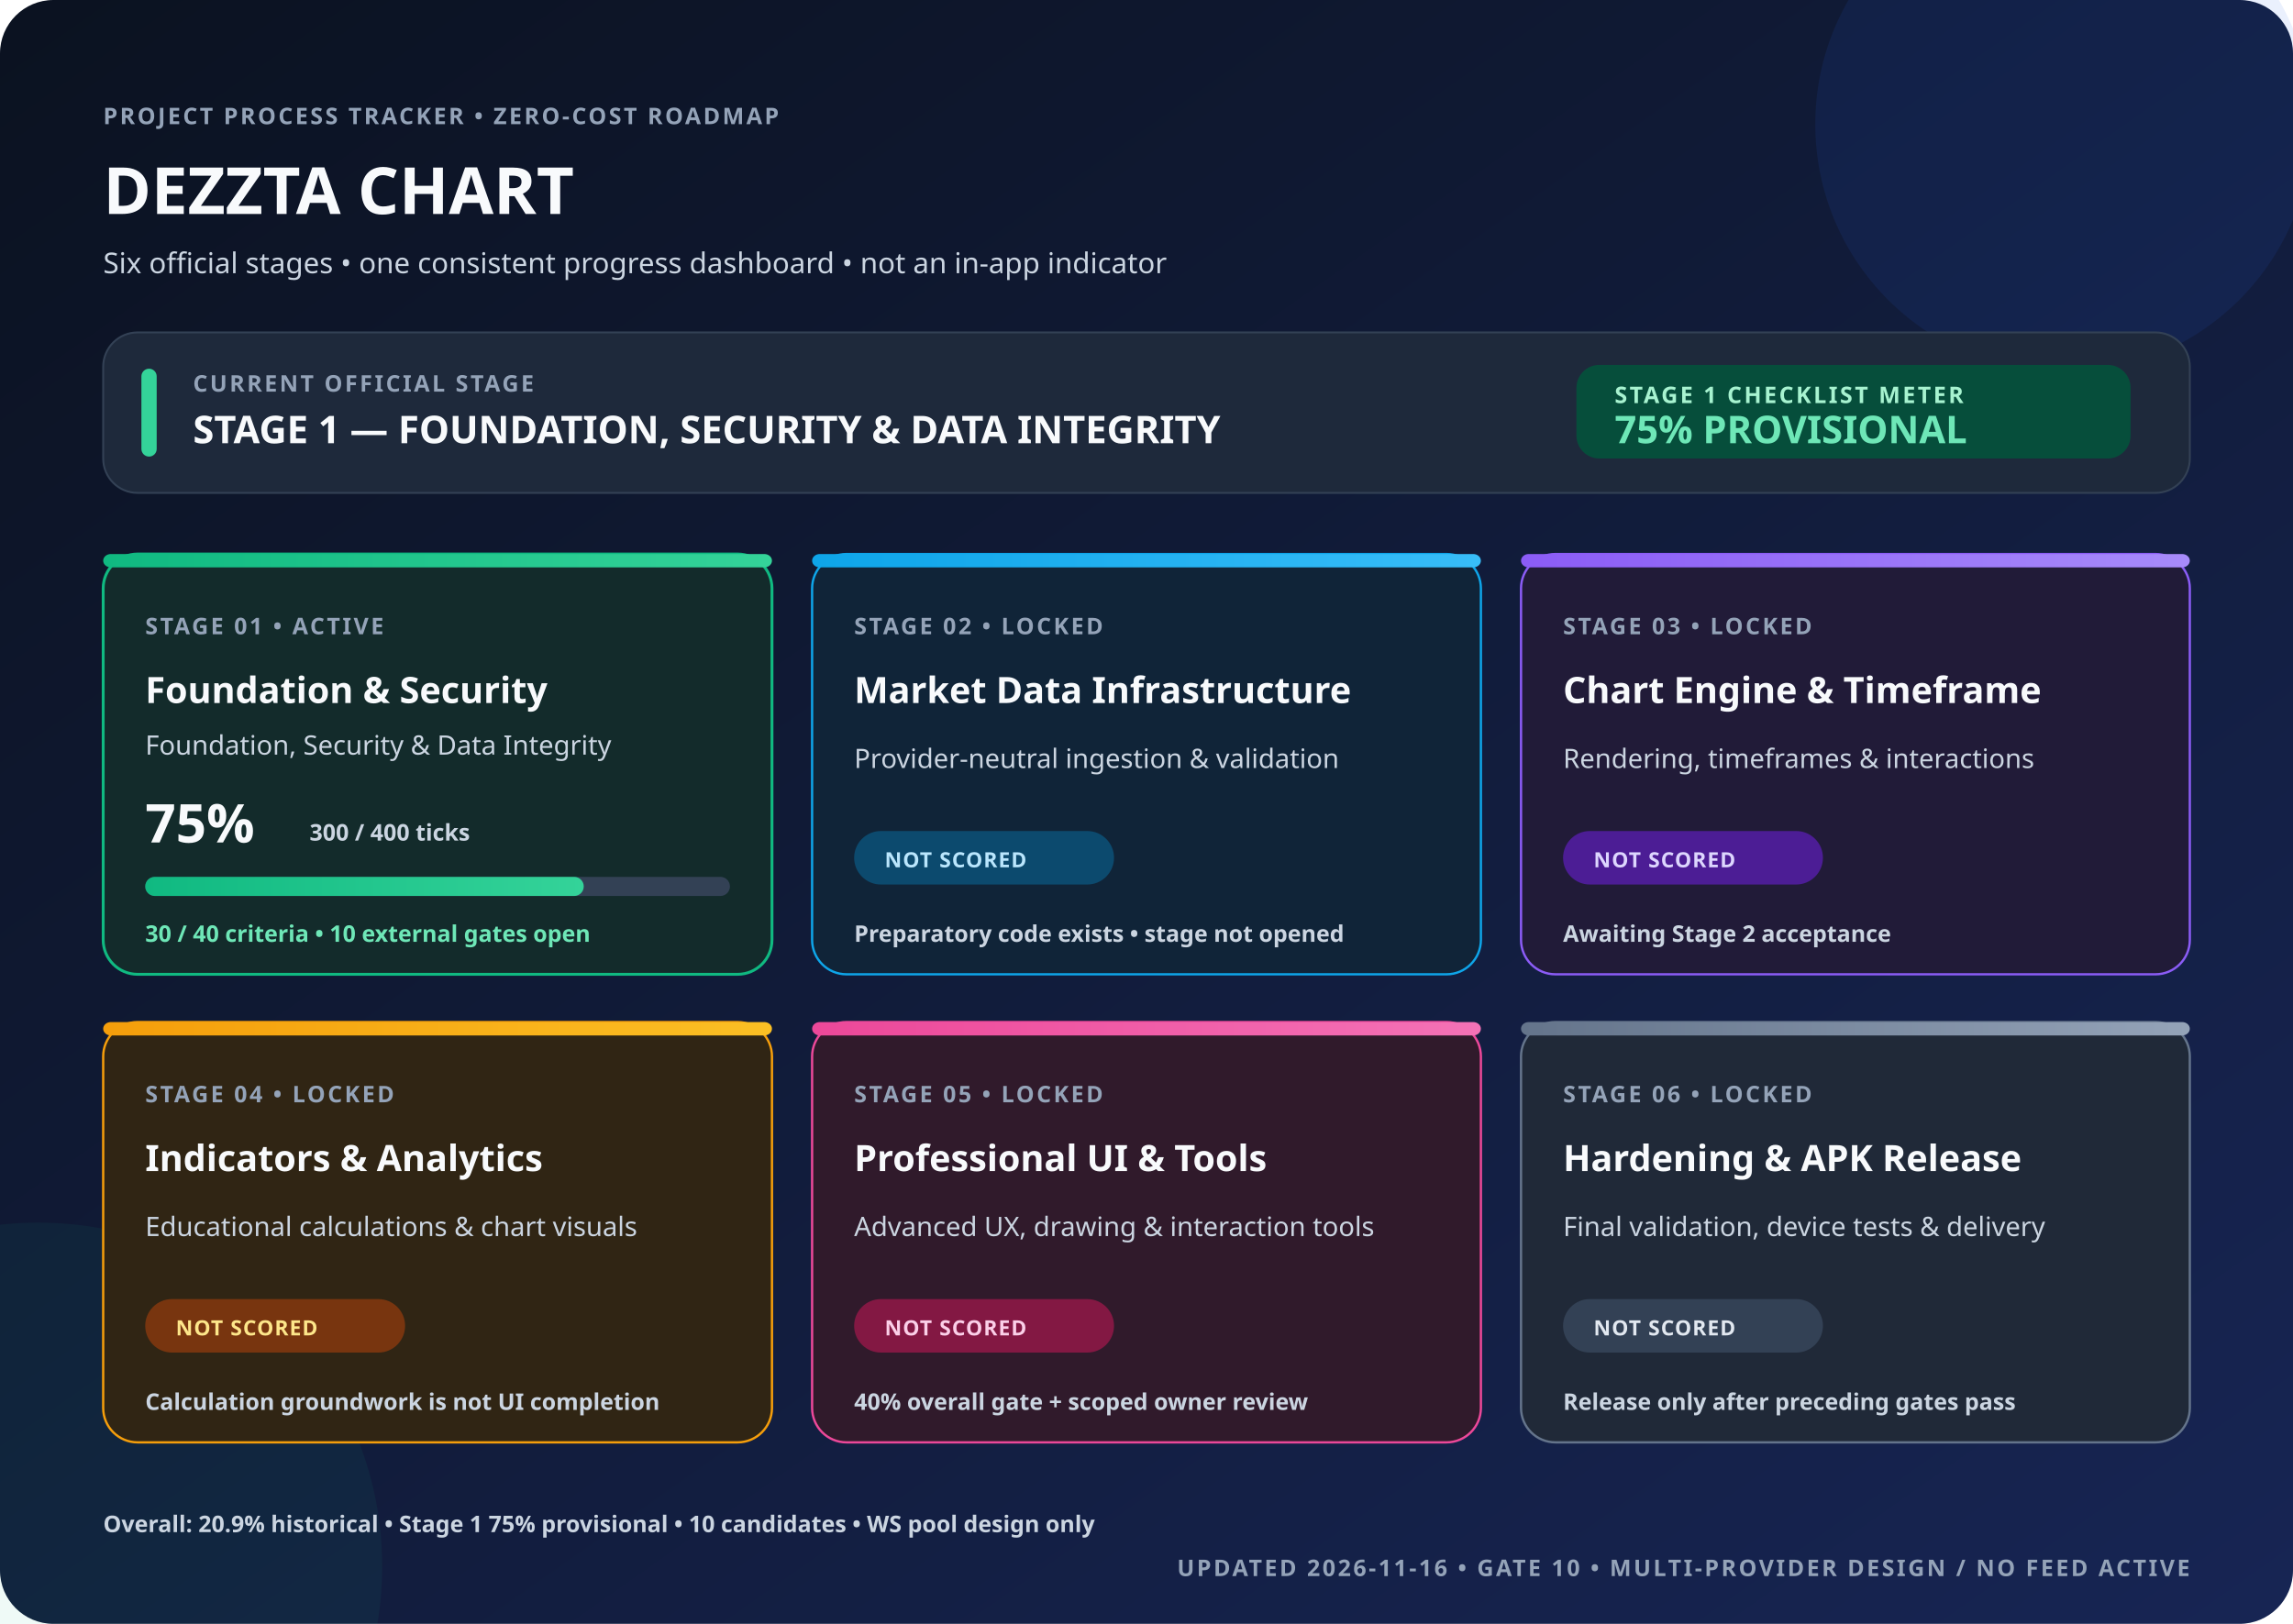
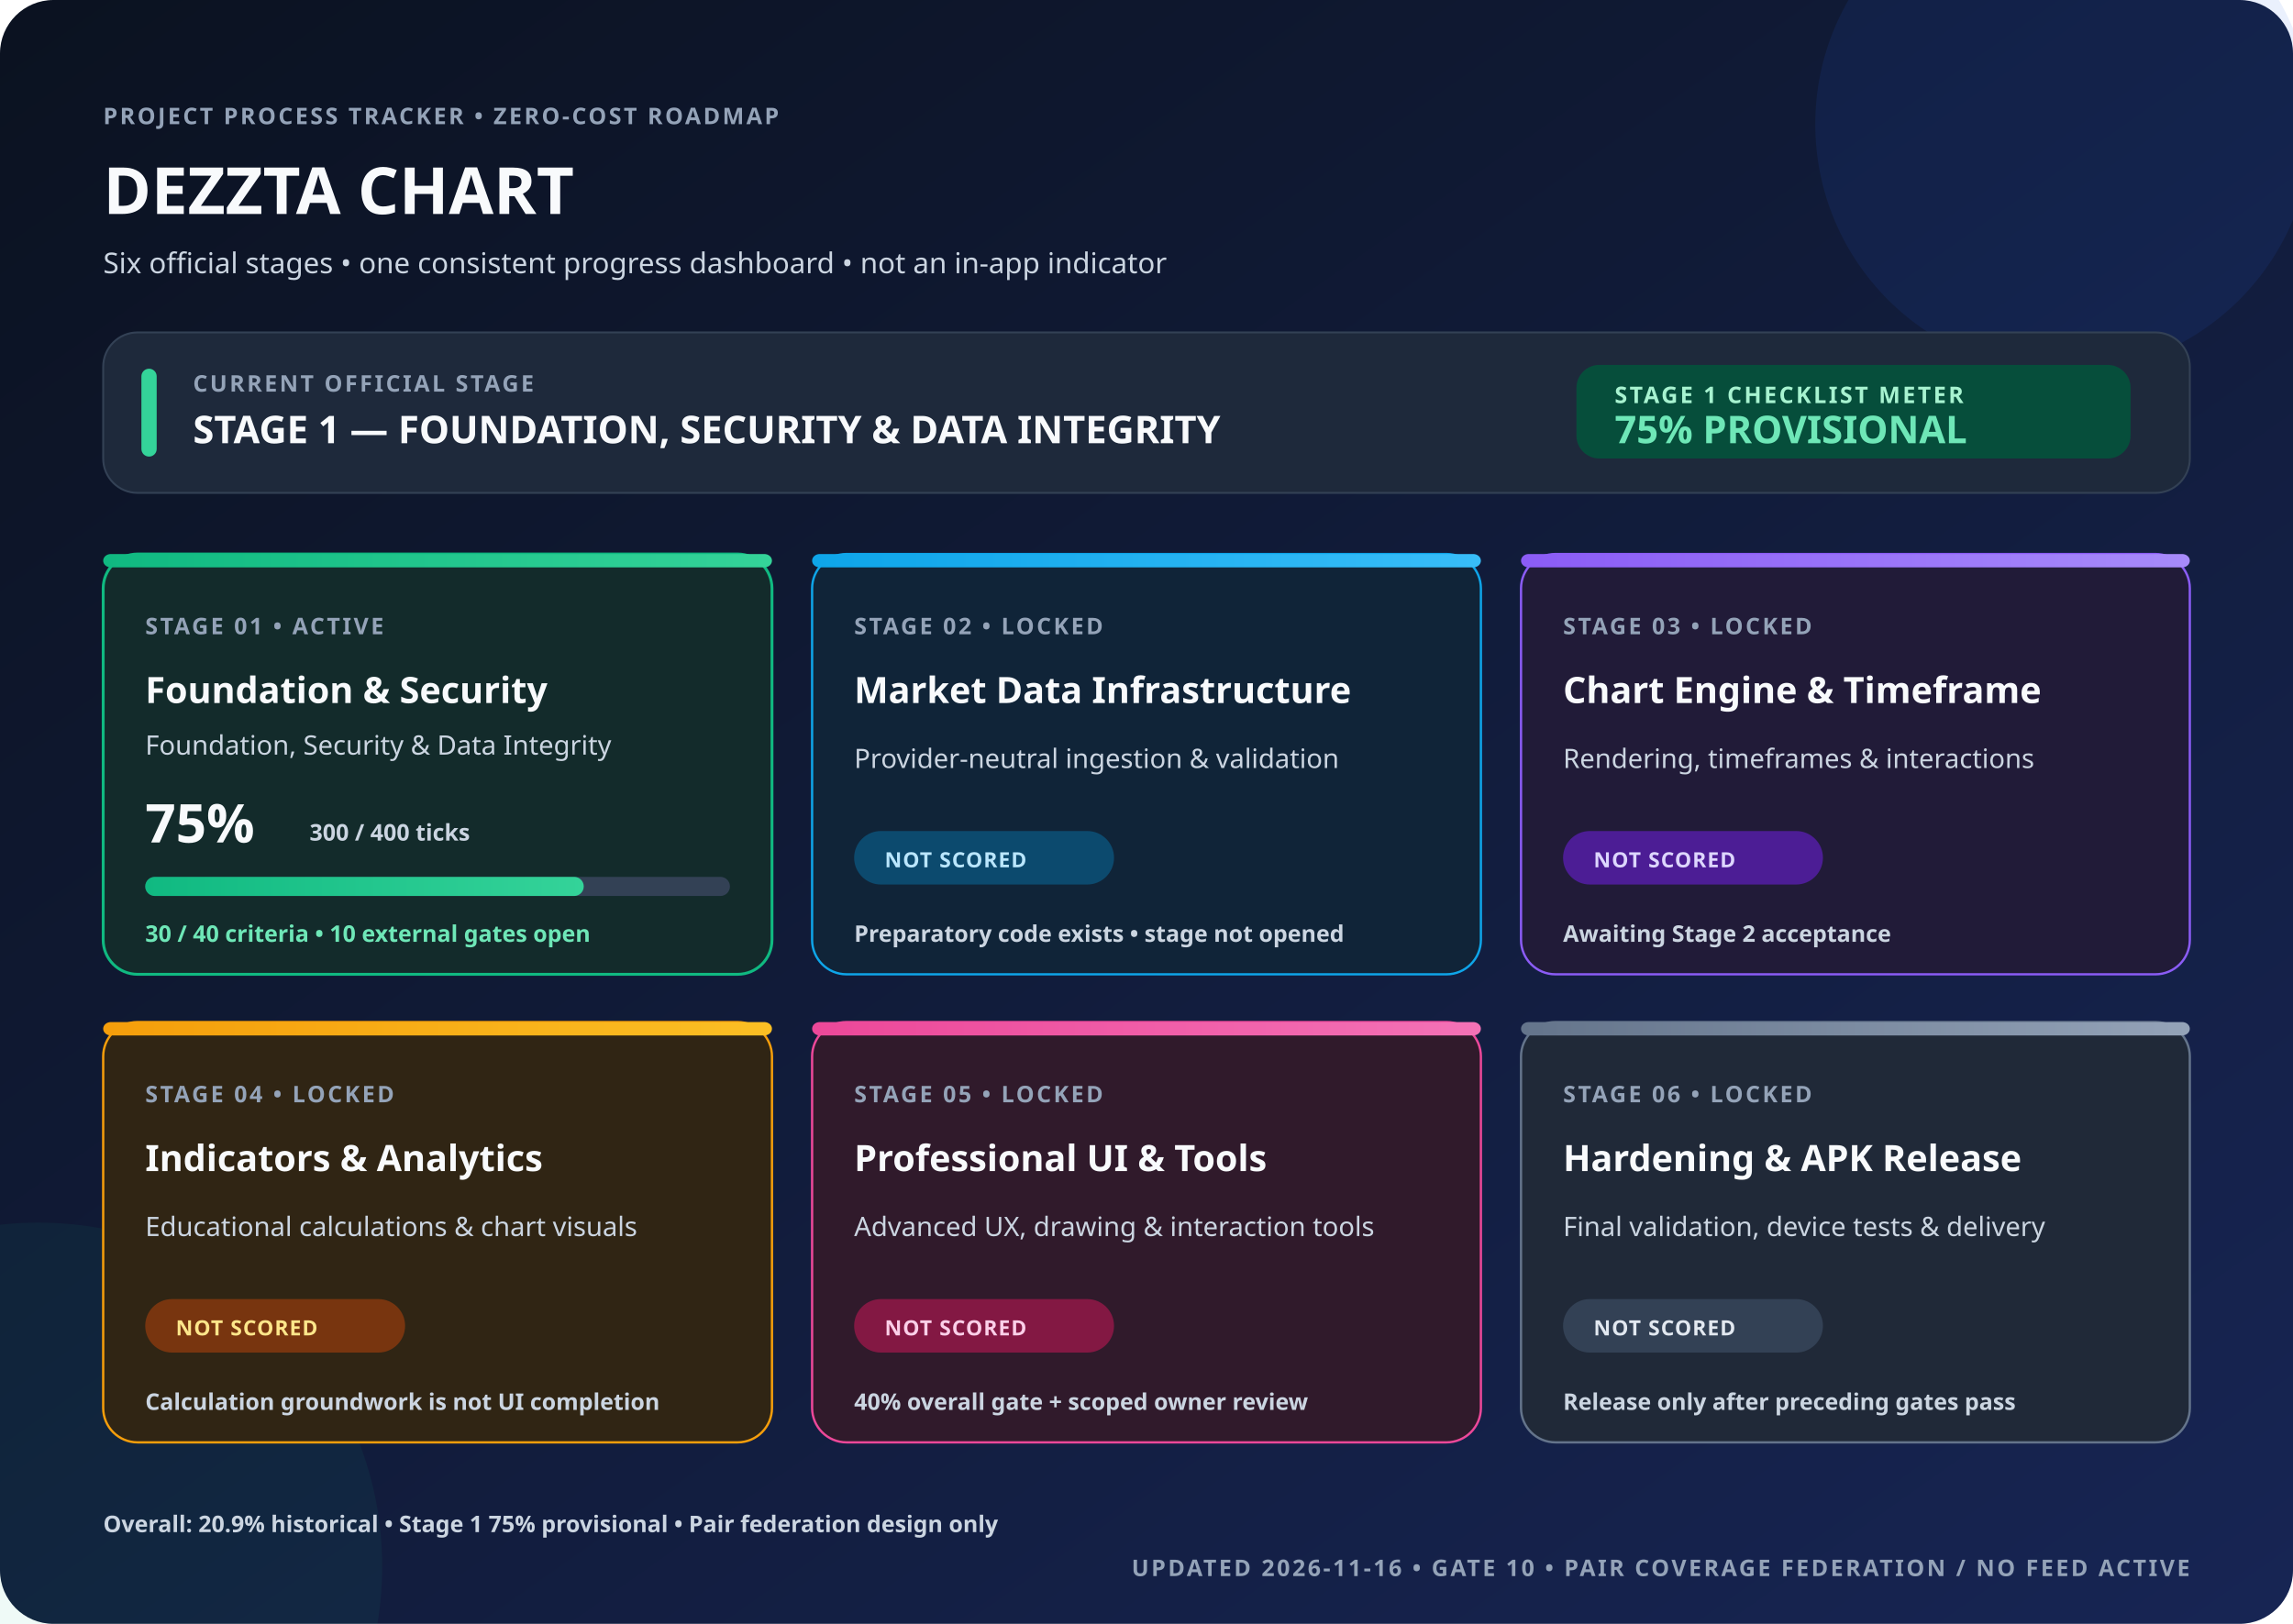
<svg xmlns="http://www.w3.org/2000/svg" width="1200" height="850" viewBox="0 0 1200 850" role="img" aria-labelledby="title desc">
  <defs>
    <linearGradient id="bg" x1="0" y1="0" x2="1" y2="1">
      <stop offset="0" stop-color="#0b1220" />
      <stop offset="1" stop-color="#172554" />
    </linearGradient>
    <linearGradient id="s1" x1="0" y1="0" x2="1" y2="0">
      <stop offset="0" stop-color="#10b981" />
      <stop offset="1" stop-color="#34d399" />
    </linearGradient>
    <linearGradient id="s2" x1="0" y1="0" x2="1" y2="0">
      <stop offset="0" stop-color="#0ea5e9" />
      <stop offset="1" stop-color="#38bdf8" />
    </linearGradient>
    <linearGradient id="s3" x1="0" y1="0" x2="1" y2="0">
      <stop offset="0" stop-color="#8b5cf6" />
      <stop offset="1" stop-color="#a78bfa" />
    </linearGradient>
    <linearGradient id="s4" x1="0" y1="0" x2="1" y2="0">
      <stop offset="0" stop-color="#f59e0b" />
      <stop offset="1" stop-color="#fbbf24" />
    </linearGradient>
    <linearGradient id="s5" x1="0" y1="0" x2="1" y2="0">
      <stop offset="0" stop-color="#ec4899" />
      <stop offset="1" stop-color="#f472b6" />
    </linearGradient>
    <linearGradient id="s6" x1="0" y1="0" x2="1" y2="0">
      <stop offset="0" stop-color="#64748b" />
      <stop offset="1" stop-color="#94a3b8" />
    </linearGradient>
    <style>
    .h{font:700 34px system-ui,sans-serif;fill:#f8fafc}.sub{font:500 15px system-ui,sans-serif;fill:#cbd5e1}
    .k{font:700 12px system-ui,sans-serif;letter-spacing:1.2px;fill:#94a3b8}
    .num{font:800 28px system-ui,sans-serif;fill:#f8fafc}.name{font:700 19px system-ui,sans-serif;fill:#f8fafc}
    .body{font:500 14px system-ui,sans-serif;fill:#cbd5e1}.small{font:600 12px system-ui,sans-serif;fill:#cbd5e1}
    .pill{font:700 11px system-ui,sans-serif;letter-spacing:.5px}
  </style>
  </defs>
  <rect width="1200" height="850" rx="28" fill="url(#bg)" />
  <circle cx="1080" cy="65" r="130" fill="#2563eb" opacity=".10" />
  <circle cx="20" cy="820" r="180" fill="#10b981" opacity=".07" />
  <text x="54" y="65" class="k">PROJECT PROCESS TRACKER • ZERO-COST ROADMAP</text>
  <text x="54" y="112" class="h">DEZZTA CHART</text>
  <text x="54" y="143" class="sub">Six official stages • one consistent progress dashboard • not an in-app indicator</text>
  <rect x="54" y="174" width="1092" height="84" rx="18" fill="#1e293b" stroke="#334155" />
  <rect x="74" y="193" width="8" height="46" rx="4" fill="#34d399" />
  <text x="101" y="205" class="k">CURRENT OFFICIAL STAGE</text>
  <text x="101" y="232" style="font:700 20px system-ui,sans-serif;fill:#f8fafc">STAGE 1 — FOUNDATION, SECURITY &amp; DATA INTEGRITY</text>
  <rect x="825" y="191" width="290" height="49" rx="12" fill="#064e3b" />
  <text x="845" y="211" class="k" style="fill:#a7f3d0">STAGE 1 CHECKLIST METER</text>
  <text x="845" y="232" style="font:800 20px system-ui,sans-serif;fill:#6ee7b7">75% PROVISIONAL</text>
  <g transform="translate(54 290)">
    <rect width="350" height="220" rx="18" fill="#132b2b" stroke="#10b981" stroke-width="1.5" />
    <rect width="350" height="7" rx="4" fill="url(#s1)" />
    <text x="22" y="42" class="k">STAGE 01 • ACTIVE</text>
    <text x="22" y="78" class="name">Foundation &amp; Security</text>
    <text x="22" y="105" class="body">Foundation, Security &amp; Data Integrity</text>
    <text x="22" y="151" class="num">75%</text>
    <text x="108" y="150" class="small">300 / 400 ticks</text>
    <rect x="22" y="169" width="306" height="10" rx="5" fill="#334155" />
    <rect x="22" y="169" width="229.5" height="10" rx="5" fill="url(#s1)" />
    <text x="22" y="203" class="small" style="fill:#6ee7b7">30 / 40 criteria • 10 external gates open</text>
  </g>
  <g transform="translate(425 290)">
    <rect width="350" height="220" rx="18" fill="#102438" stroke="#0ea5e9" stroke-width="1.2" />
    <rect width="350" height="7" rx="4" fill="url(#s2)" />
    <text x="22" y="42" class="k">STAGE 02 • LOCKED</text>
    <text x="22" y="78" class="name">Market Data Infrastructure</text>
    <text x="22" y="112" class="body">Provider-neutral ingestion &amp; validation</text>
    <rect x="22" y="145" width="136" height="28" rx="14" fill="#0c4a6e" />
    <text x="38" y="164" class="pill" fill="#bae6fd">NOT SCORED</text>
    <text x="22" y="203" class="small">Preparatory code exists • stage not opened</text>
  </g>
  <g transform="translate(796 290)">
    <rect width="350" height="220" rx="18" fill="#211b38" stroke="#8b5cf6" stroke-width="1.2" />
    <rect width="350" height="7" rx="4" fill="url(#s3)" />
    <text x="22" y="42" class="k">STAGE 03 • LOCKED</text>
    <text x="22" y="78" class="name">Chart Engine &amp; Timeframe</text>
    <text x="22" y="112" class="body">Rendering, timeframes &amp; interactions</text>
    <rect x="22" y="145" width="136" height="28" rx="14" fill="#4c1d95" />
    <text x="38" y="164" class="pill" fill="#ddd6fe">NOT SCORED</text>
    <text x="22" y="203" class="small">Awaiting Stage 2 acceptance</text>
  </g>
  <g transform="translate(54 535)">
    <rect width="350" height="220" rx="18" fill="#302514" stroke="#f59e0b" stroke-width="1.2" />
    <rect width="350" height="7" rx="4" fill="url(#s4)" />
    <text x="22" y="42" class="k">STAGE 04 • LOCKED</text>
    <text x="22" y="78" class="name">Indicators &amp; Analytics</text>
    <text x="22" y="112" class="body">Educational calculations &amp; chart visuals</text>
    <rect x="22" y="145" width="136" height="28" rx="14" fill="#78350f" />
    <text x="38" y="164" class="pill" fill="#fde68a">NOT SCORED</text>
    <text x="22" y="203" class="small">Calculation groundwork is not UI completion</text>
  </g>
  <g transform="translate(425 535)">
    <rect width="350" height="220" rx="18" fill="#301a2b" stroke="#ec4899" stroke-width="1.2" />
    <rect width="350" height="7" rx="4" fill="url(#s5)" />
    <text x="22" y="42" class="k">STAGE 05 • LOCKED</text>
    <text x="22" y="78" class="name">Professional UI &amp; Tools</text>
    <text x="22" y="112" class="body">Advanced UX, drawing &amp; interaction tools</text>
    <rect x="22" y="145" width="136" height="28" rx="14" fill="#831843" />
    <text x="38" y="164" class="pill" fill="#fbcfe8">NOT SCORED</text>
    <text x="22" y="203" class="small">40% overall gate + scoped owner review</text>
  </g>
  <g transform="translate(796 535)">
    <rect width="350" height="220" rx="18" fill="#202938" stroke="#64748b" stroke-width="1.2" />
    <rect width="350" height="7" rx="4" fill="url(#s6)" />
    <text x="22" y="42" class="k">STAGE 06 • LOCKED</text>
    <text x="22" y="78" class="name">Hardening &amp; APK Release</text>
    <text x="22" y="112" class="body">Final validation, device tests &amp; delivery</text>
    <rect x="22" y="145" width="136" height="28" rx="14" fill="#334155" />
    <text x="38" y="164" class="pill" fill="#e2e8f0">NOT SCORED</text>
    <text x="22" y="203" class="small">Release only after preceding gates pass</text>
  </g>
-   <text x="54" y="802" class="small">Overall: 20.9% historical • Stage 1 75% provisional • 10 candidates • WS pool design only</text>
-   <text x="1146" y="825" text-anchor="end" class="k">UPDATED 2026-11-16 • GATE 10 • MULTI-PROVIDER DESIGN / NO FEED ACTIVE</text>
+   <text x="54" y="802" class="small">Overall: 20.9% historical • Stage 1 75% provisional • Pair federation design only</text>
+   <text x="1146" y="825" text-anchor="end" class="k">UPDATED 2026-11-16 • GATE 10 • PAIR COVERAGE FEDERATION / NO FEED ACTIVE</text>
</svg>
